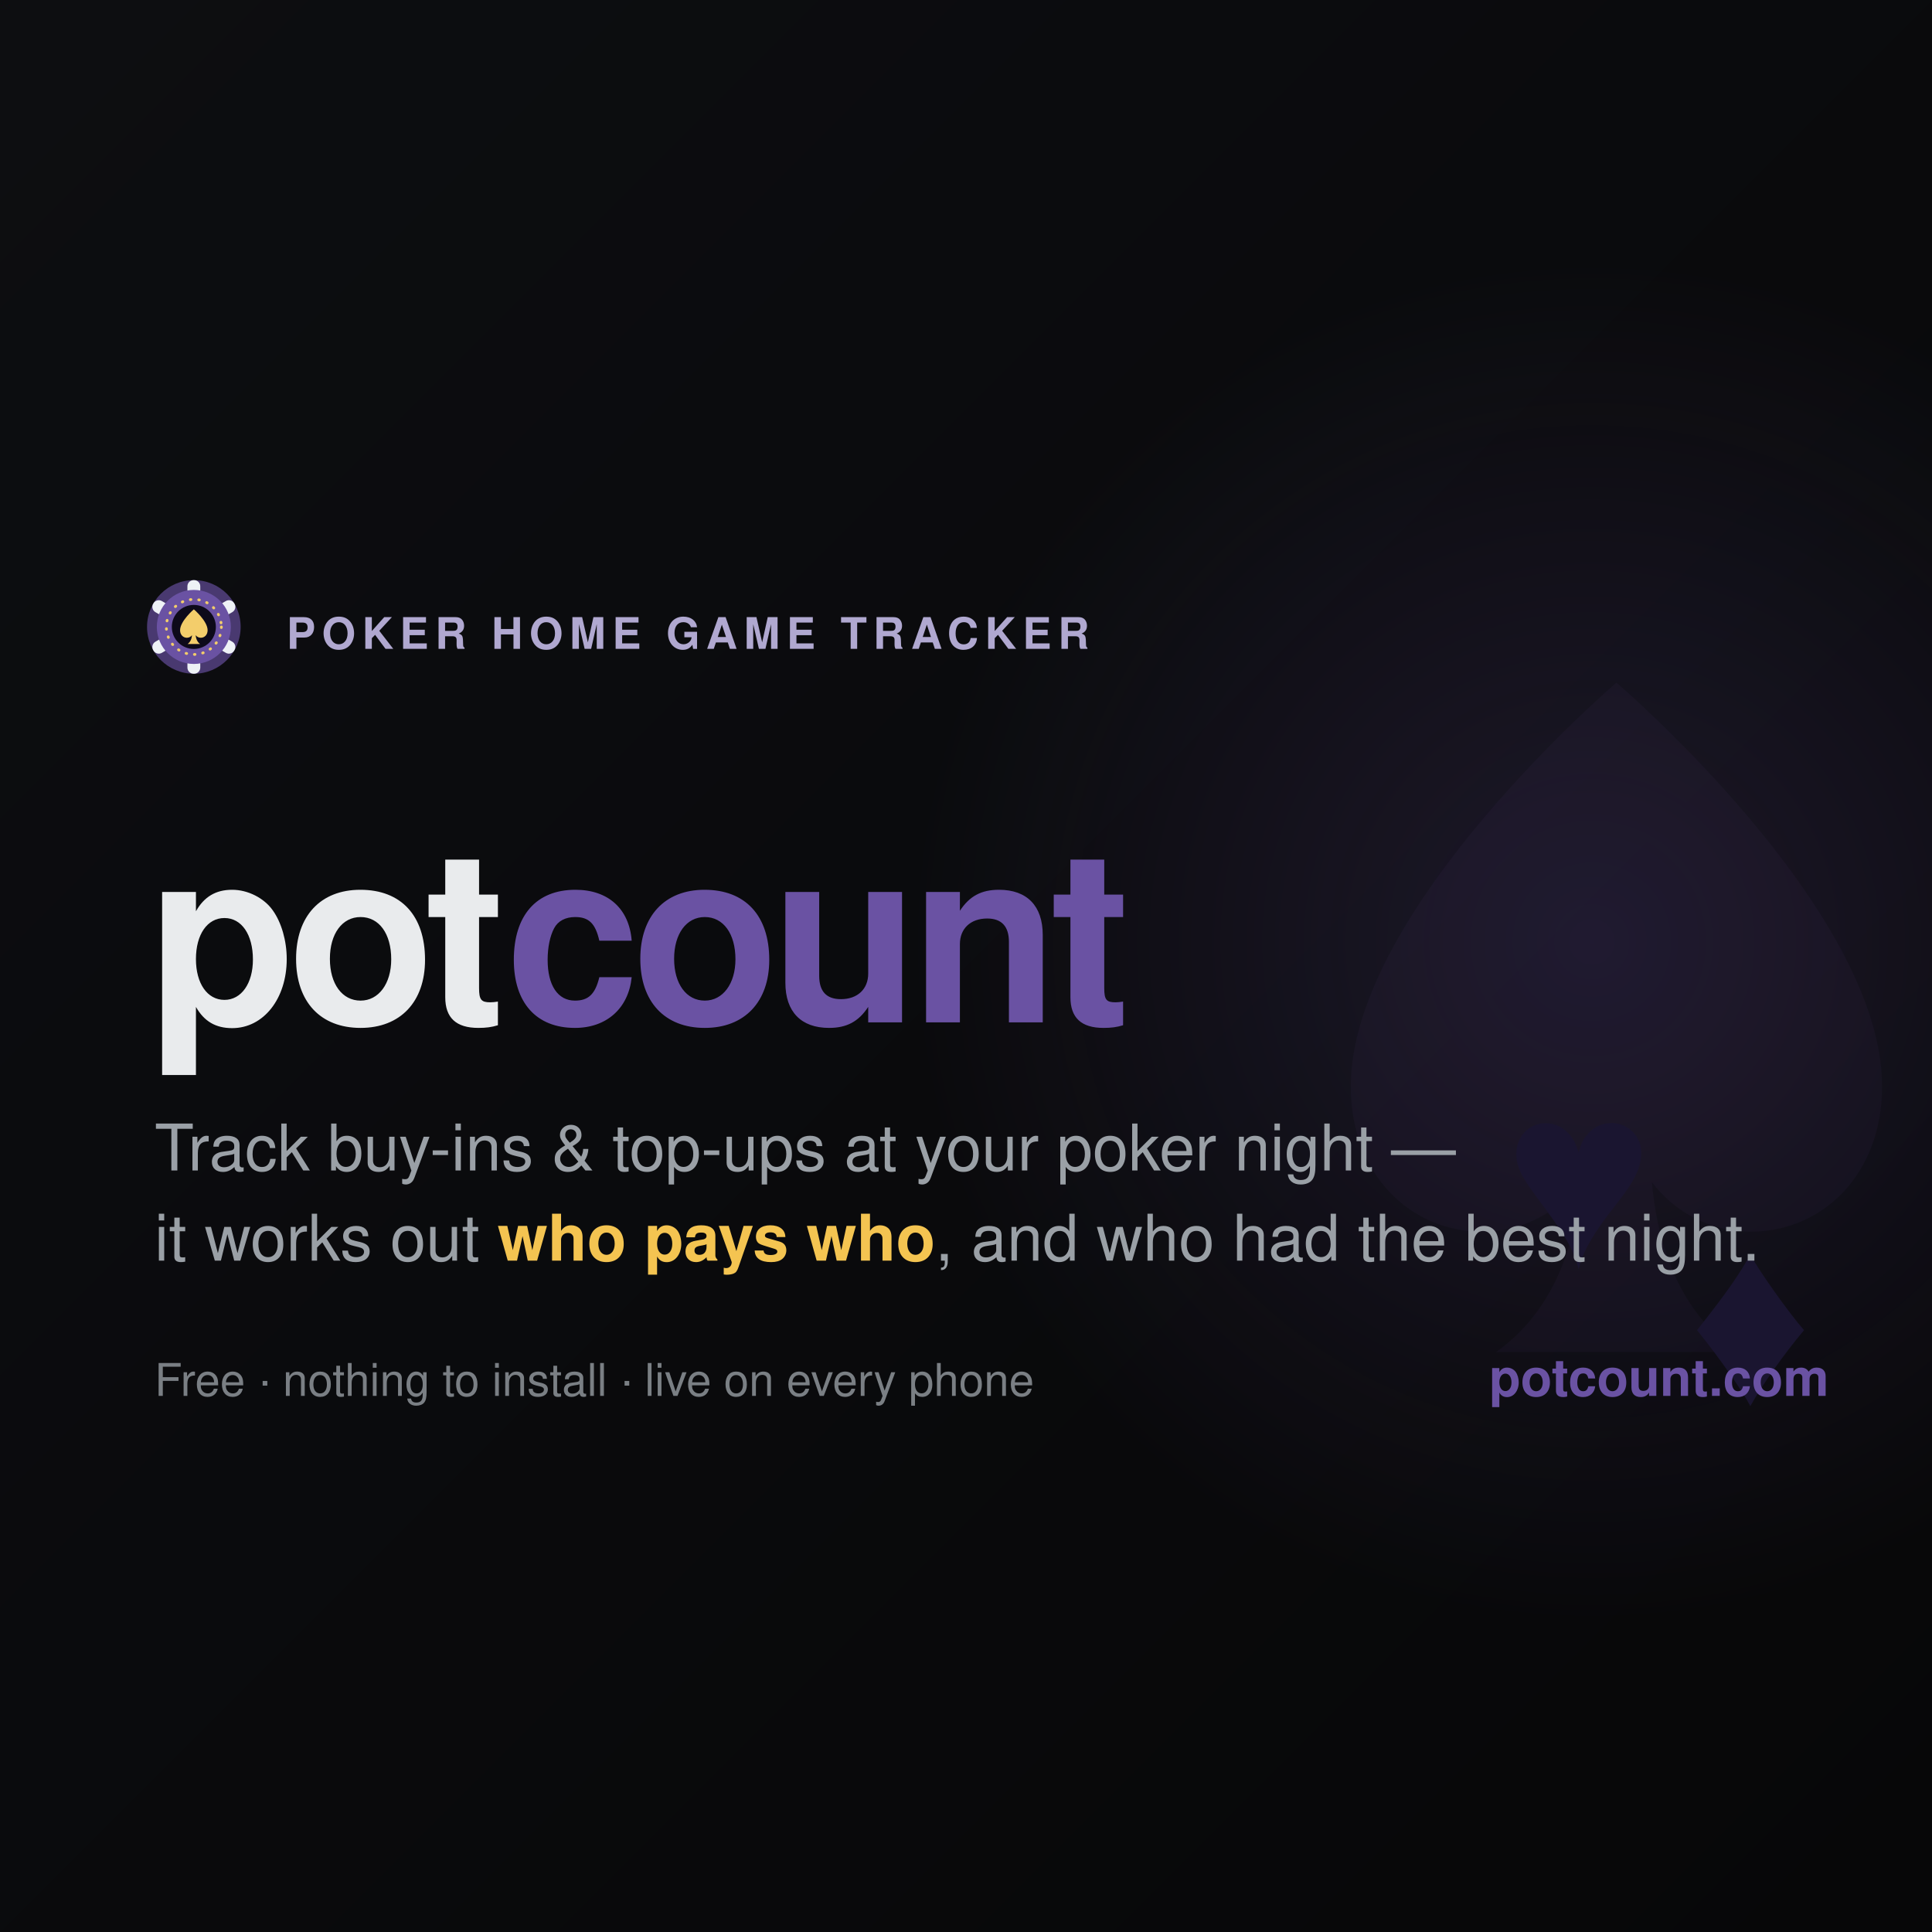
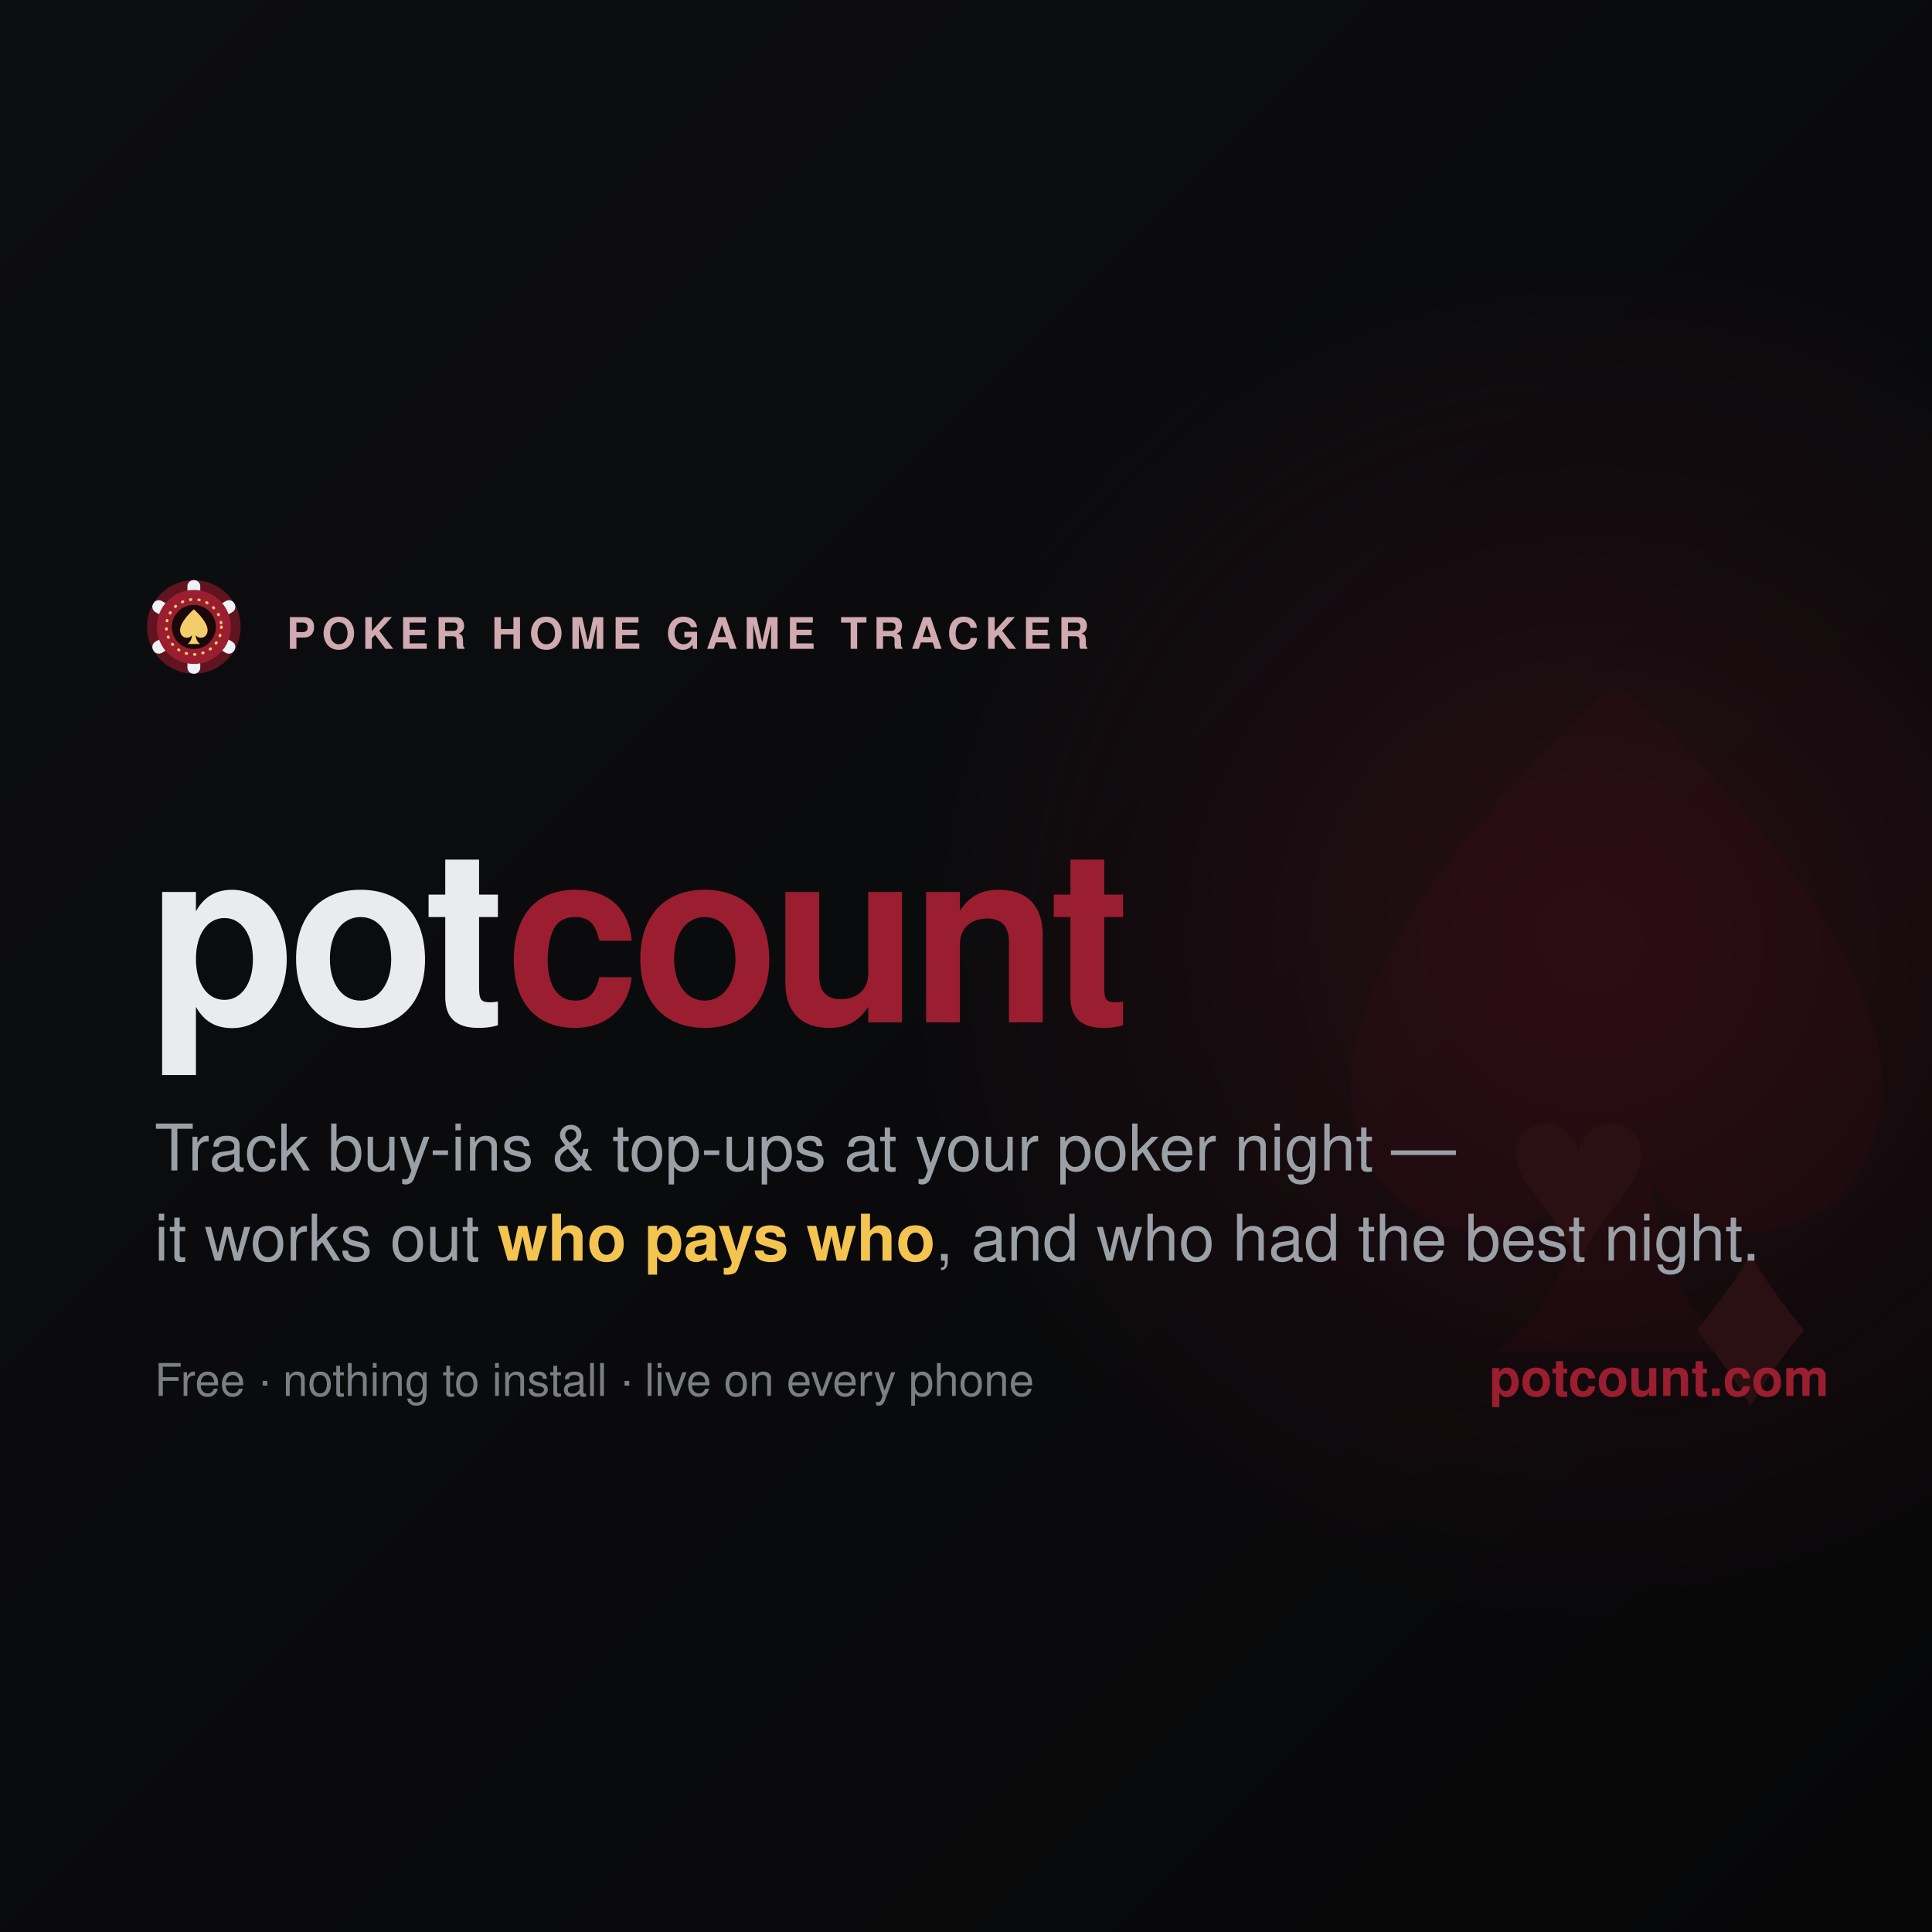
<svg xmlns="http://www.w3.org/2000/svg" width="1200" height="1200" viewBox="0 0 1200 1200" font-family="'Helvetica Neue', Helvetica, Arial, sans-serif">
  <defs>
    <linearGradient id="bg" x1="0" y1="0" x2="1" y2="1">
      <stop offset="0" stop-color="#0d0e11" />
      <stop offset="1" stop-color="#070708" />
    </linearGradient>
    <radialGradient id="glow" cx="0.5" cy="0.5" r="0.5">
-       <stop offset="0" stop-color="#6a52a3" stop-opacity="0.20" />
-       <stop offset="1" stop-color="#6a52a3" stop-opacity="0" />
+       <stop offset="0" stop-color="#9a1e30" stop-opacity="0.20" />
+       <stop offset="1" stop-color="#9a1e30" stop-opacity="0" />
    </radialGradient>
  </defs>
  <rect width="1200" height="1200" fill="url(#bg)" />
  <g transform="translate(0 285)">
    <circle cx="990" cy="300" r="430" fill="url(#glow)" />
-     <path transform="translate(740 95) scale(22)" fill="#6a52a3" fill-opacity="0.06" d="M12 2C12 2 4.5 8.4 4.5 13.4C4.5 15.9 6.2 17.5 8.2 17.5C9.4 17.5 10.4 16.9 11 16.1C10.8 18.3 10 19.9 8.6 20.9L15.4 20.9C14 19.9 13.2 18.3 13 16.1C13.6 16.9 14.6 17.5 15.8 17.5C17.8 17.5 19.5 15.9 19.5 13.4C19.5 8.4 12 2 12 2Z" />
-     <g font-size="120" font-weight="700" fill="#1a1530">
+     <path transform="translate(740 95) scale(22)" fill="#9a1e30" fill-opacity="0.06" d="M12 2C12 2 4.5 8.4 4.5 13.4C4.5 15.9 6.2 17.5 8.2 17.5C9.4 17.5 10.4 16.9 11 16.1C10.8 18.3 10 19.9 8.6 20.9L15.4 20.9C14 19.9 13.2 18.3 13 16.1C13.6 16.9 14.6 17.5 15.8 17.5C17.8 17.5 19.5 15.9 19.5 13.4C19.5 8.4 12 2 12 2Z" />
+     <g font-size="120" font-weight="700" fill="#2a1013">
      <text x="945" y="500">♥</text>
      <text x="1055" y="585">♦</text>
    </g>
    <g transform="translate(90 74) scale(1.9)">
-       <circle cx="16" cy="16" r="15.3" fill="#493970" />
+       <circle cx="16" cy="16" r="15.3" fill="#5f1420" />
      <g fill="#eef2f6">
        <rect x="13.9" y="0.7" width="4.2" height="5.2" rx="2" />
        <g transform="rotate(60 16 16)">
          <rect x="13.9" y="0.7" width="4.2" height="5.2" rx="2" />
        </g>
        <g transform="rotate(120 16 16)">
          <rect x="13.9" y="0.7" width="4.2" height="5.2" rx="2" />
        </g>
        <g transform="rotate(180 16 16)">
          <rect x="13.9" y="0.7" width="4.2" height="5.2" rx="2" />
        </g>
        <g transform="rotate(240 16 16)">
          <rect x="13.9" y="0.7" width="4.2" height="5.2" rx="2" />
        </g>
        <g transform="rotate(300 16 16)">
          <rect x="13.9" y="0.7" width="4.2" height="5.2" rx="2" />
        </g>
      </g>
-       <circle cx="16" cy="16" r="12.1" fill="#6a52a3" />
+       <circle cx="16" cy="16" r="12.1" fill="#9a1e30" />
      <circle cx="16" cy="16" r="9" fill="none" stroke="#f3cd6b" stroke-width="0.9" stroke-dasharray="0.2 2.55" stroke-linecap="round" />
-       <circle cx="16" cy="16" r="7.2" fill="#0d0a1a" />
+       <circle cx="16" cy="16" r="7.2" fill="#1a0708" />
      <path transform="translate(16 16) scale(0.6) translate(-12 -11.6)" fill="#f3cd6b" d="M12 2C12 2 4.5 8.4 4.5 13.4C4.5 15.9 6.2 17.5 8.2 17.5C9.4 17.5 10.4 16.9 11 16.1C10.8 18.3 10 19.9 8.6 20.9L15.4 20.9C14 19.9 13.2 18.3 13 16.1C13.6 16.9 14.6 17.5 15.8 17.5C17.8 17.5 19.5 15.9 19.5 13.4C19.5 8.4 12 2 12 2Z" />
    </g>
-     <text x="178" y="118" font-size="27" font-weight="700" letter-spacing="4" fill="#b0a8d0">POKER HOME GAME TRACKER</text>
-     <text x="92" y="350" font-size="150" font-weight="800" letter-spacing="-5" fill="#e9ebed">pot<tspan fill="#6a52a3">count</tspan>
+     <text x="178" y="118" font-size="27" font-weight="700" letter-spacing="4" fill="#d0aab0">POKER HOME GAME TRACKER</text>
+     <text x="92" y="350" font-size="150" font-weight="800" letter-spacing="-5" fill="#e9ebed">pot<tspan fill="#9a1e30">count</tspan>
    </text>
    <text x="96" y="442" font-size="40" fill="#9aa0a6">Track buy-ins &amp; top-ups at your poker night —</text>
    <text x="96" y="498" font-size="40" fill="#9aa0a6">it works out <tspan fill="#f4c451" font-weight="700">who pays who</tspan>, and who had the best night.</text>
    <text x="96" y="582" font-size="28" fill="#7a7f84">Free · nothing to install · live on every phone</text>
-     <text x="1136" y="582" font-size="32" font-weight="700" text-anchor="end" fill="#6a52a3">potcount.com</text>
+     <text x="1136" y="582" font-size="32" font-weight="700" text-anchor="end" fill="#9a1e30">potcount.com</text>
  </g>
</svg>
